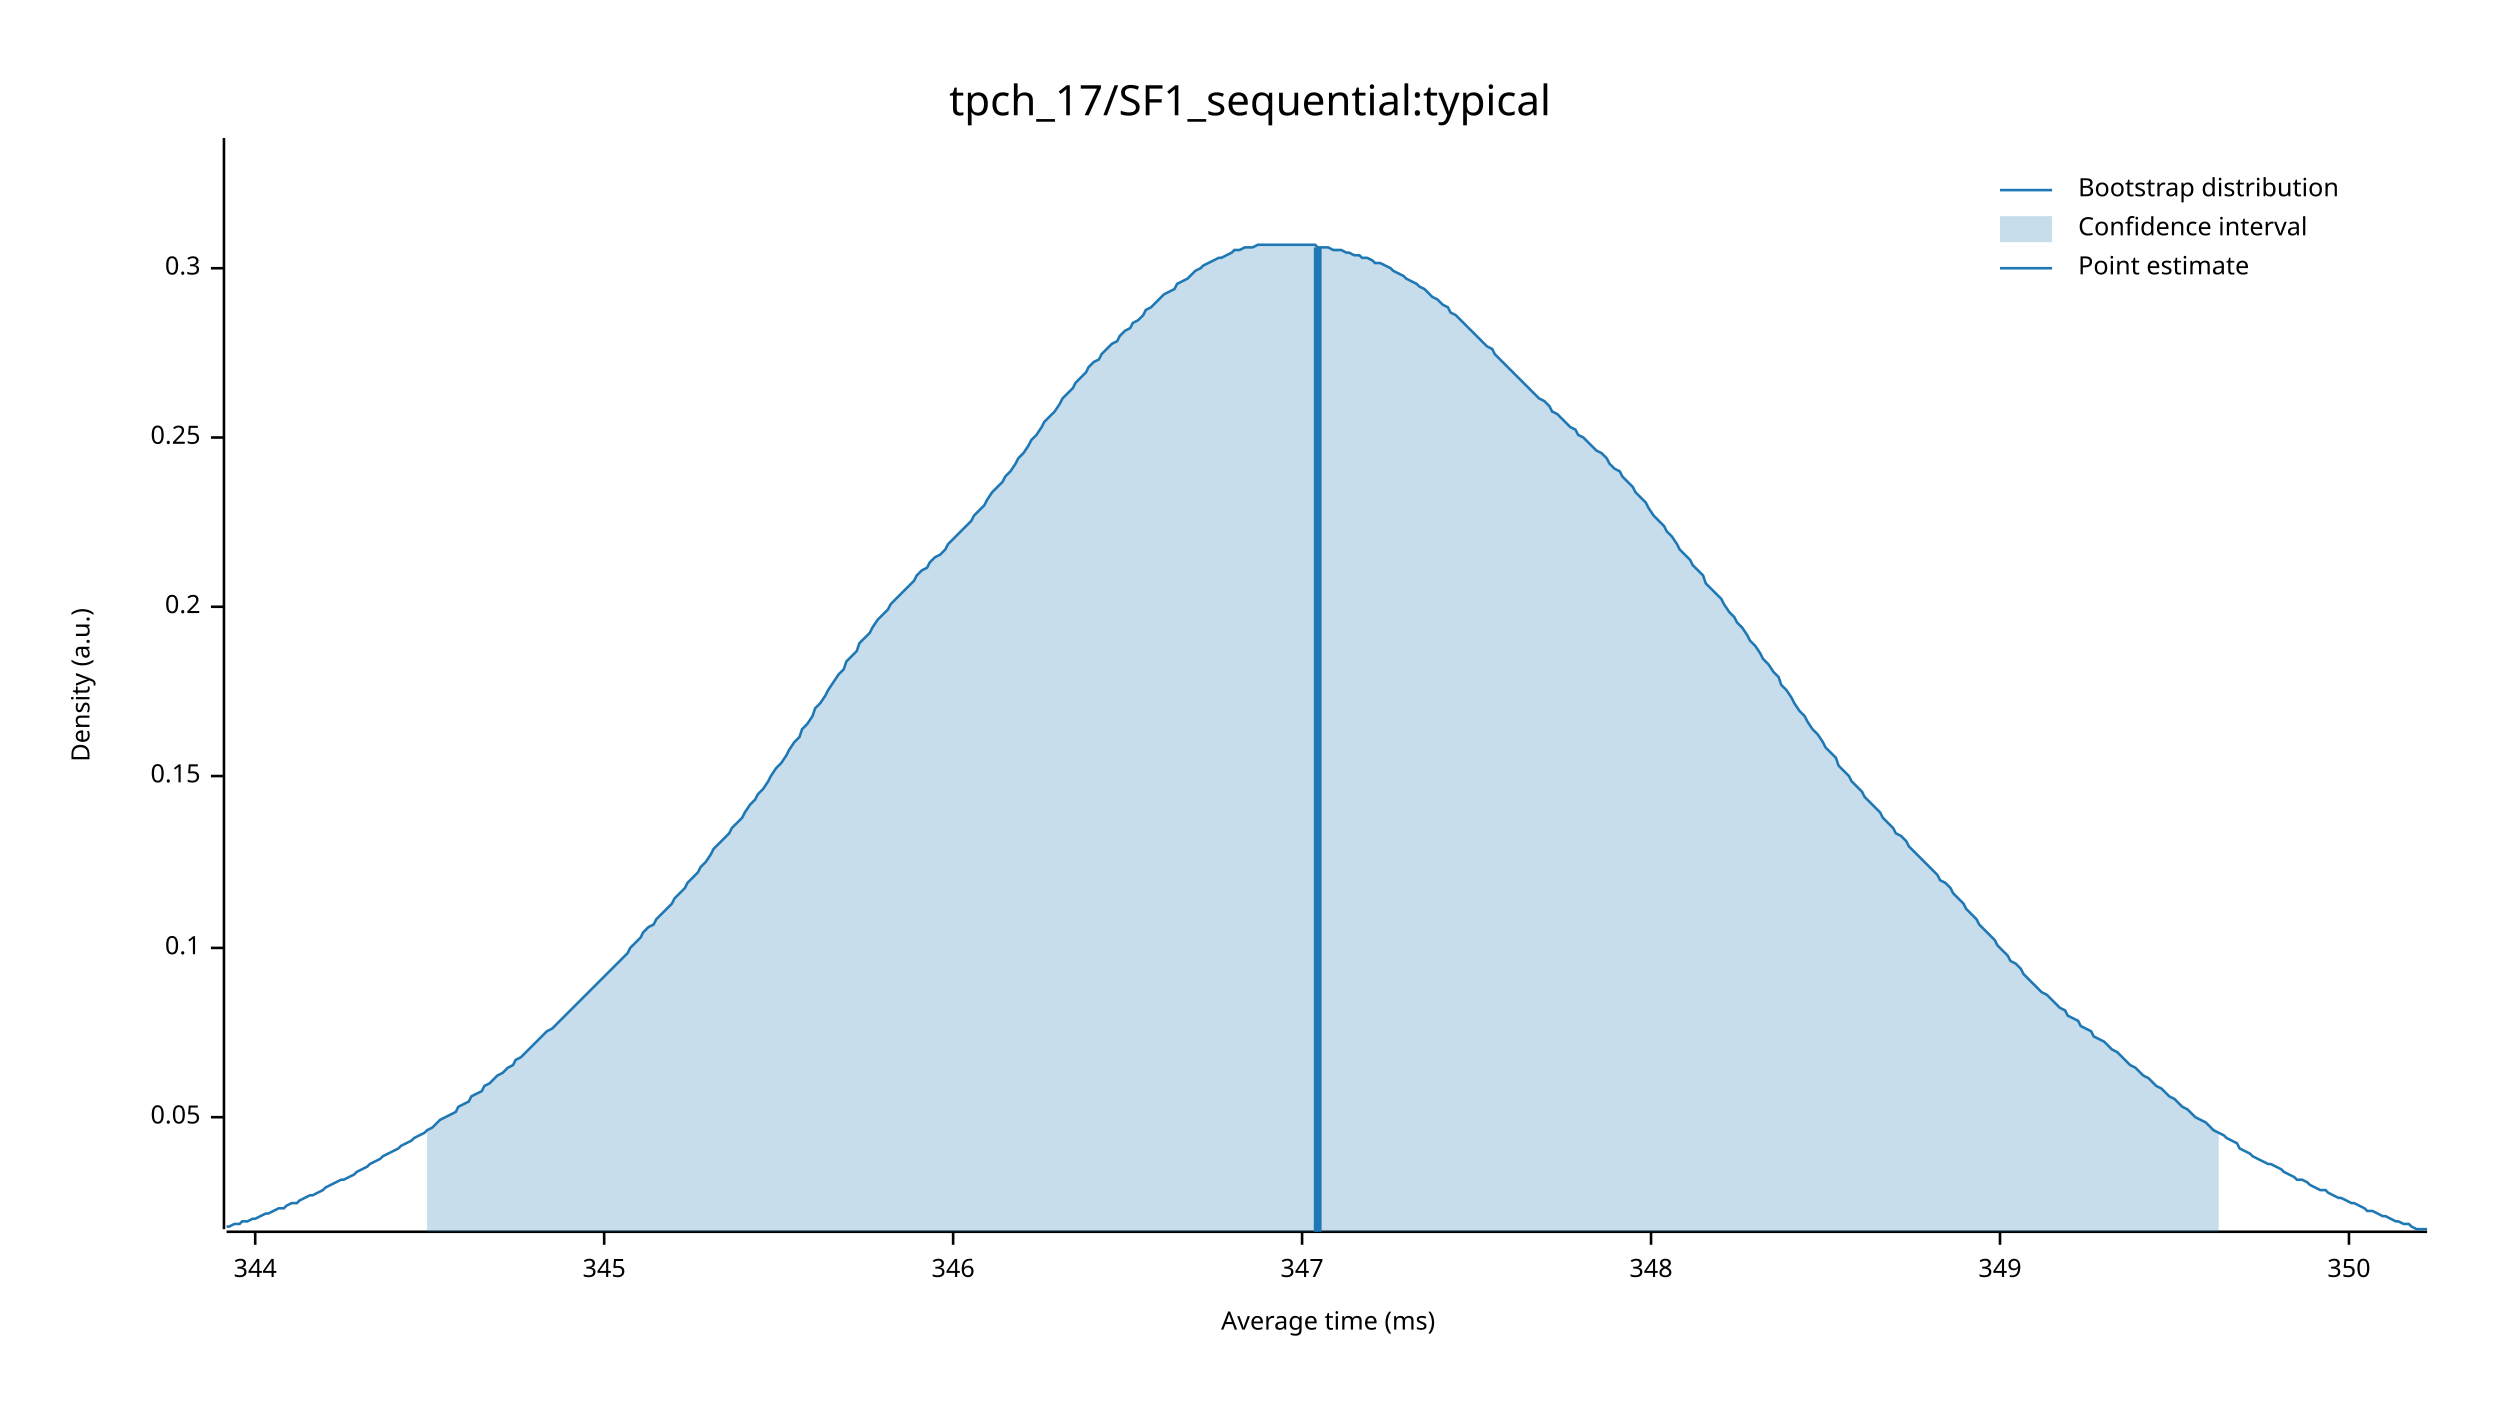
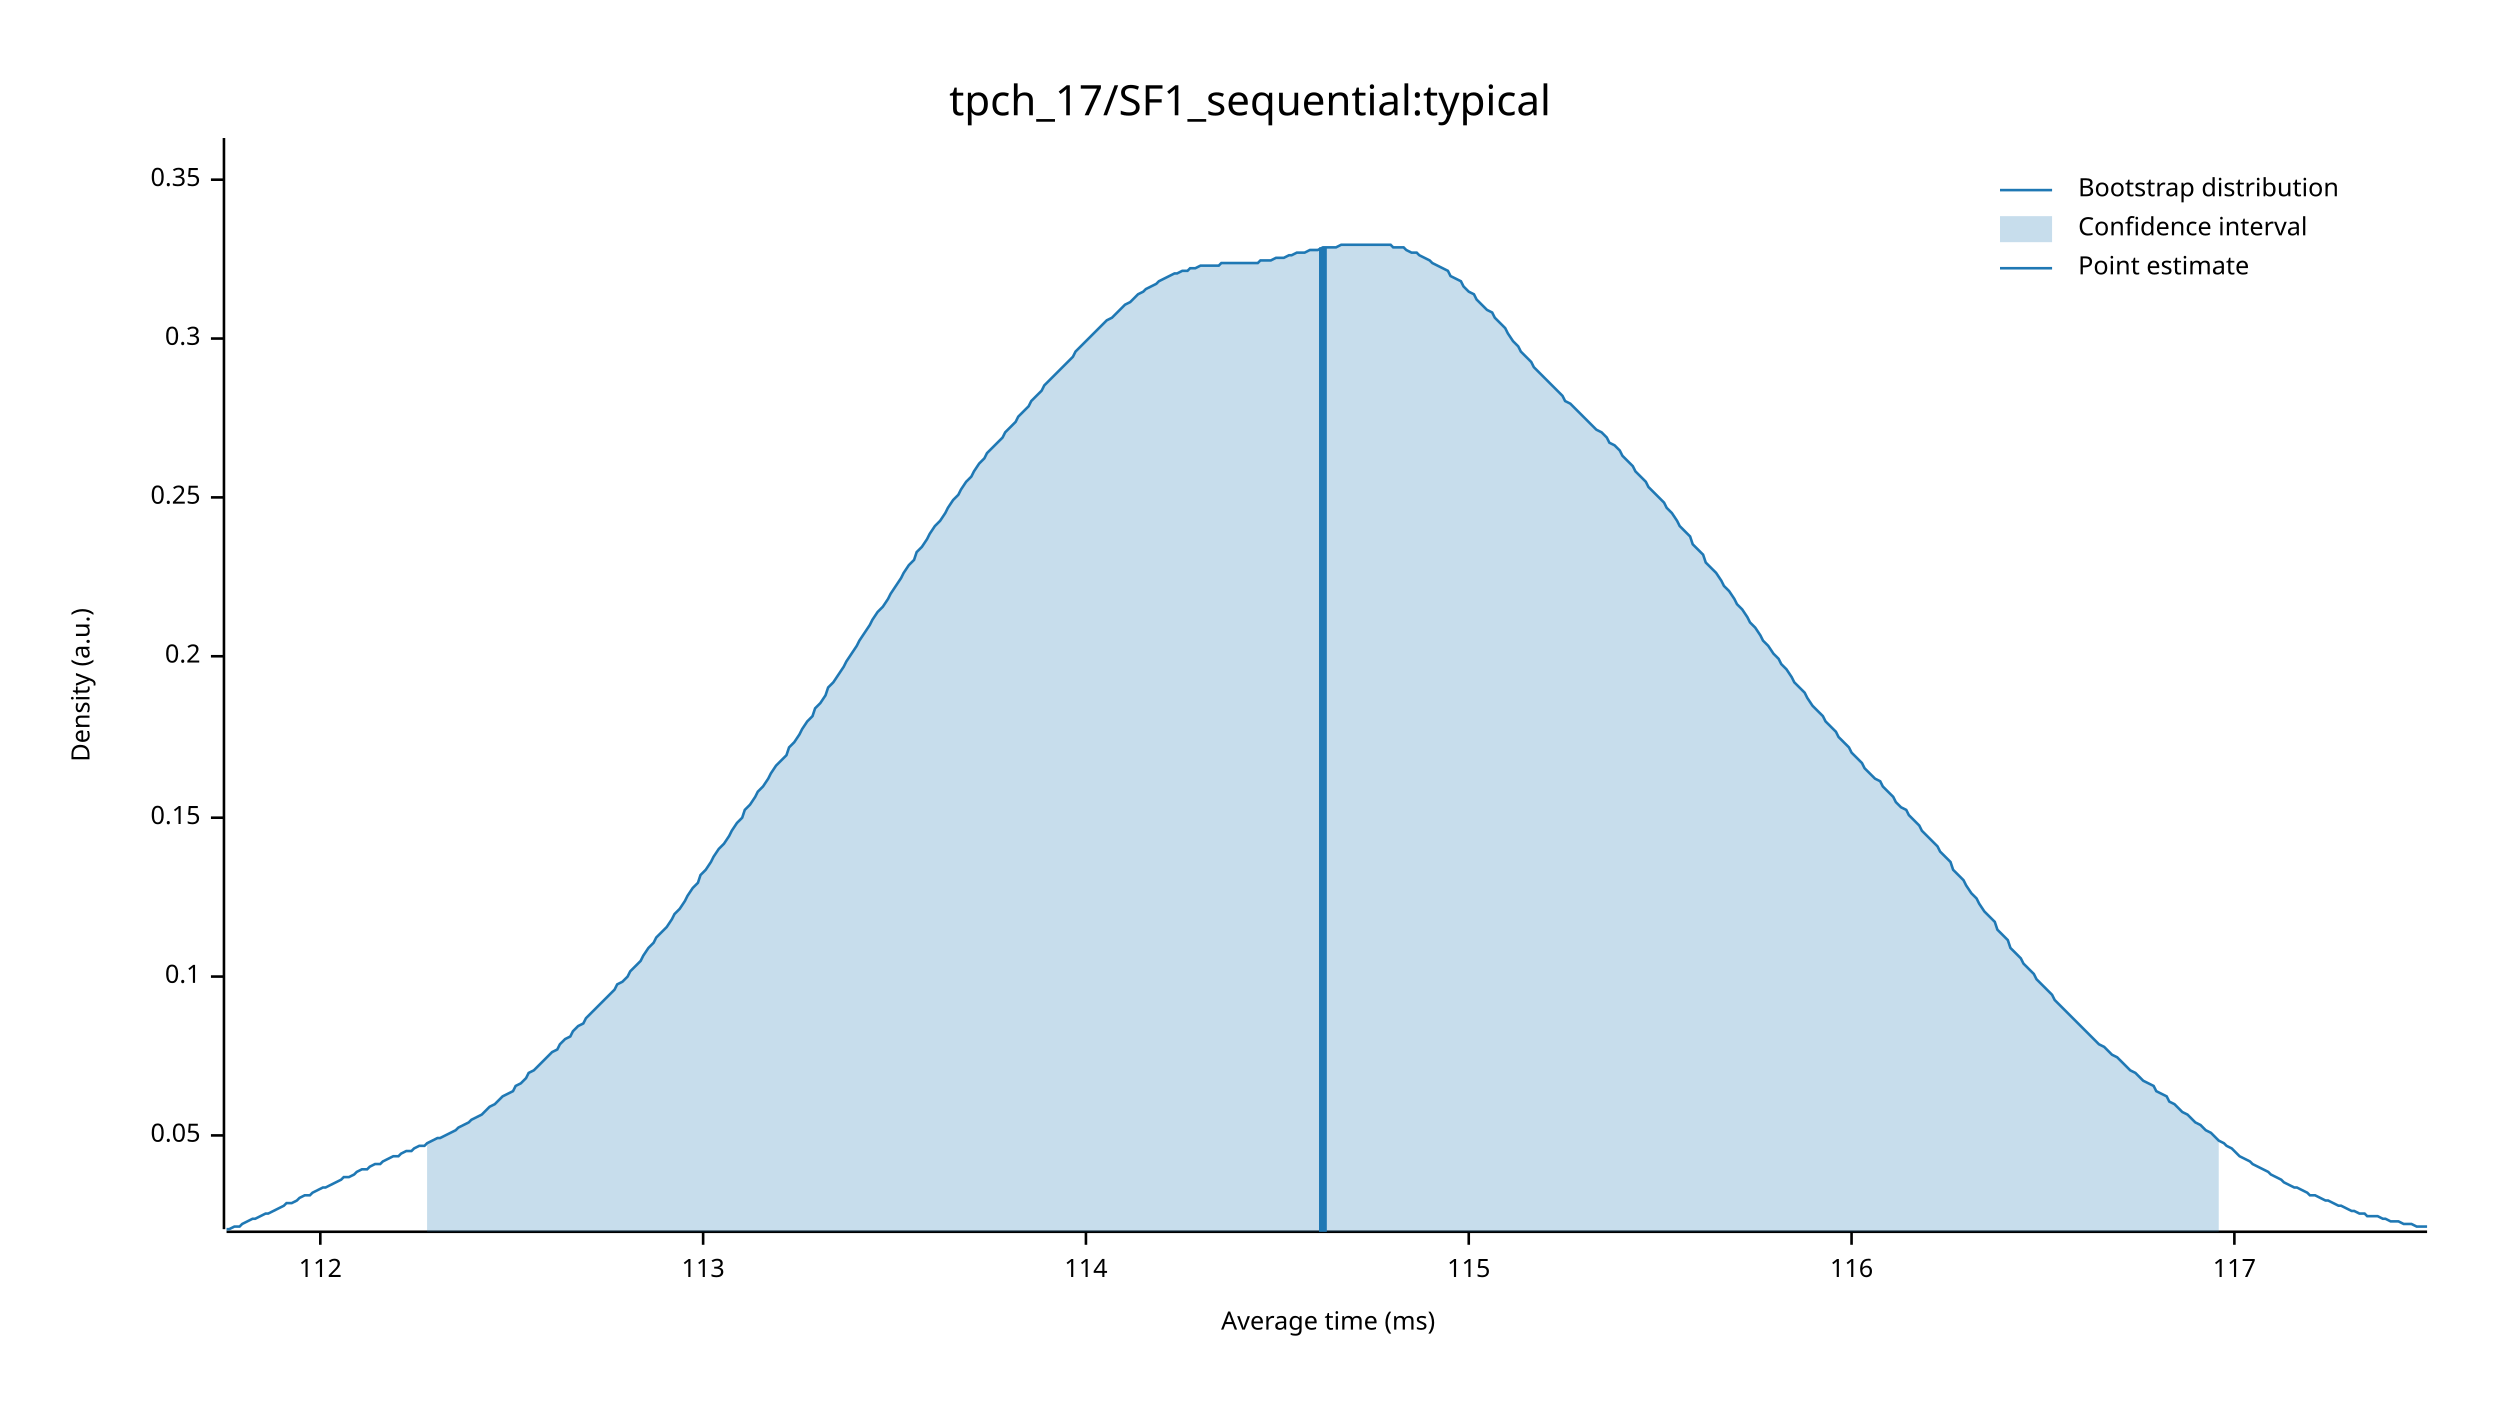
<svg xmlns="http://www.w3.org/2000/svg" width="960" height="540" viewBox="0 0 960 540">
  <text x="480" y="32" dy="0.76em" text-anchor="middle" font-family="sans-serif" font-size="16.129" opacity="1" fill="#000000">
tpch_17/SF1_sequential:typical
</text>
  <text x="27" y="263" dy="0.76em" text-anchor="middle" font-family="sans-serif" font-size="9.677" opacity="1" fill="#000000" transform="rotate(270, 27, 263)">
Density (a.u.)
</text>
  <text x="510" y="513" dy="-0.5ex" text-anchor="middle" font-family="sans-serif" font-size="9.677" opacity="1" fill="#000000">
Average time (ms)
</text>
  <polyline fill="none" opacity="1" stroke="#000000" stroke-width="1" points="86,53 86,472 " />
-   <text x="77" y="429" dy="0.5ex" text-anchor="end" font-family="sans-serif" font-size="9.677" opacity="1" fill="#000000">
+   <text x="77" y="436" dy="0.5ex" text-anchor="end" font-family="sans-serif" font-size="9.677" opacity="1" fill="#000000">
0.05
</text>
-   <polyline fill="none" opacity="1" stroke="#000000" stroke-width="1" points="81,429 86,429 " />
-   <text x="77" y="364" dy="0.5ex" text-anchor="end" font-family="sans-serif" font-size="9.677" opacity="1" fill="#000000">
+   <polyline fill="none" opacity="1" stroke="#000000" stroke-width="1" points="81,436 86,436 " />
+   <text x="77" y="375" dy="0.5ex" text-anchor="end" font-family="sans-serif" font-size="9.677" opacity="1" fill="#000000">
0.1
</text>
-   <polyline fill="none" opacity="1" stroke="#000000" stroke-width="1" points="81,364 86,364 " />
-   <text x="77" y="298" dy="0.5ex" text-anchor="end" font-family="sans-serif" font-size="9.677" opacity="1" fill="#000000">
+   <polyline fill="none" opacity="1" stroke="#000000" stroke-width="1" points="81,375 86,375 " />
+   <text x="77" y="314" dy="0.5ex" text-anchor="end" font-family="sans-serif" font-size="9.677" opacity="1" fill="#000000">
0.15
</text>
-   <polyline fill="none" opacity="1" stroke="#000000" stroke-width="1" points="81,298 86,298 " />
-   <text x="77" y="233" dy="0.5ex" text-anchor="end" font-family="sans-serif" font-size="9.677" opacity="1" fill="#000000">
+   <polyline fill="none" opacity="1" stroke="#000000" stroke-width="1" points="81,314 86,314 " />
+   <text x="77" y="252" dy="0.5ex" text-anchor="end" font-family="sans-serif" font-size="9.677" opacity="1" fill="#000000">
0.2
</text>
-   <polyline fill="none" opacity="1" stroke="#000000" stroke-width="1" points="81,233 86,233 " />
-   <text x="77" y="168" dy="0.5ex" text-anchor="end" font-family="sans-serif" font-size="9.677" opacity="1" fill="#000000">
+   <polyline fill="none" opacity="1" stroke="#000000" stroke-width="1" points="81,252 86,252 " />
+   <text x="77" y="191" dy="0.5ex" text-anchor="end" font-family="sans-serif" font-size="9.677" opacity="1" fill="#000000">
0.25
</text>
-   <polyline fill="none" opacity="1" stroke="#000000" stroke-width="1" points="81,168 86,168 " />
-   <text x="77" y="103" dy="0.5ex" text-anchor="end" font-family="sans-serif" font-size="9.677" opacity="1" fill="#000000">
+   <polyline fill="none" opacity="1" stroke="#000000" stroke-width="1" points="81,191 86,191 " />
+   <text x="77" y="130" dy="0.5ex" text-anchor="end" font-family="sans-serif" font-size="9.677" opacity="1" fill="#000000">
0.3
</text>
-   <polyline fill="none" opacity="1" stroke="#000000" stroke-width="1" points="81,103 86,103 " />
+   <polyline fill="none" opacity="1" stroke="#000000" stroke-width="1" points="81,130 86,130 " />
+   <text x="77" y="69" dy="0.5ex" text-anchor="end" font-family="sans-serif" font-size="9.677" opacity="1" fill="#000000">
+ 0.35
+ </text>
+   <polyline fill="none" opacity="1" stroke="#000000" stroke-width="1" points="81,69 86,69 " />
  <polyline fill="none" opacity="1" stroke="#000000" stroke-width="1" points="87,473 932,473 " />
-   <text x="98" y="483" dy="0.76em" text-anchor="middle" font-family="sans-serif" font-size="9.677" opacity="1" fill="#000000">
- 344
+   <text x="123" y="483" dy="0.76em" text-anchor="middle" font-family="sans-serif" font-size="9.677" opacity="1" fill="#000000">
+ 112
</text>
-   <polyline fill="none" opacity="1" stroke="#000000" stroke-width="1" points="98,473 98,478 " />
-   <text x="232" y="483" dy="0.76em" text-anchor="middle" font-family="sans-serif" font-size="9.677" opacity="1" fill="#000000">
- 345
+   <polyline fill="none" opacity="1" stroke="#000000" stroke-width="1" points="123,473 123,478 " />
+   <text x="270" y="483" dy="0.76em" text-anchor="middle" font-family="sans-serif" font-size="9.677" opacity="1" fill="#000000">
+ 113
</text>
-   <polyline fill="none" opacity="1" stroke="#000000" stroke-width="1" points="232,473 232,478 " />
-   <text x="366" y="483" dy="0.76em" text-anchor="middle" font-family="sans-serif" font-size="9.677" opacity="1" fill="#000000">
- 346
+   <polyline fill="none" opacity="1" stroke="#000000" stroke-width="1" points="270,473 270,478 " />
+   <text x="417" y="483" dy="0.76em" text-anchor="middle" font-family="sans-serif" font-size="9.677" opacity="1" fill="#000000">
+ 114
</text>
-   <polyline fill="none" opacity="1" stroke="#000000" stroke-width="1" points="366,473 366,478 " />
-   <text x="500" y="483" dy="0.76em" text-anchor="middle" font-family="sans-serif" font-size="9.677" opacity="1" fill="#000000">
- 347
+   <polyline fill="none" opacity="1" stroke="#000000" stroke-width="1" points="417,473 417,478 " />
+   <text x="564" y="483" dy="0.76em" text-anchor="middle" font-family="sans-serif" font-size="9.677" opacity="1" fill="#000000">
+ 115
</text>
-   <polyline fill="none" opacity="1" stroke="#000000" stroke-width="1" points="500,473 500,478 " />
-   <text x="634" y="483" dy="0.76em" text-anchor="middle" font-family="sans-serif" font-size="9.677" opacity="1" fill="#000000">
- 348
+   <polyline fill="none" opacity="1" stroke="#000000" stroke-width="1" points="564,473 564,478 " />
+   <text x="711" y="483" dy="0.76em" text-anchor="middle" font-family="sans-serif" font-size="9.677" opacity="1" fill="#000000">
+ 116
</text>
-   <polyline fill="none" opacity="1" stroke="#000000" stroke-width="1" points="634,473 634,478 " />
-   <text x="768" y="483" dy="0.76em" text-anchor="middle" font-family="sans-serif" font-size="9.677" opacity="1" fill="#000000">
- 349
+   <polyline fill="none" opacity="1" stroke="#000000" stroke-width="1" points="711,473 711,478 " />
+   <text x="858" y="483" dy="0.76em" text-anchor="middle" font-family="sans-serif" font-size="9.677" opacity="1" fill="#000000">
+ 117
</text>
-   <polyline fill="none" opacity="1" stroke="#000000" stroke-width="1" points="768,473 768,478 " />
-   <text x="902" y="483" dy="0.76em" text-anchor="middle" font-family="sans-serif" font-size="9.677" opacity="1" fill="#000000">
- 350
- </text>
-   <polyline fill="none" opacity="1" stroke="#000000" stroke-width="1" points="902,473 902,478 " />
-   <polyline fill="none" opacity="1" stroke="#1F78B4" stroke-width="1" points="87,471 88,471 90,470 92,470 93,469 95,469 97,468 98,468 100,467 102,466 103,466 105,465 107,464 109,464 110,463 112,462 114,462 115,461 117,460 119,459 120,459 122,458 124,457 125,456 127,455 129,454 131,453 132,453 134,452 136,451 137,450 139,449 141,448 142,447 144,446 146,445 147,444 149,443 151,442 153,441 154,440 156,439 158,438 159,437 161,436 163,435 164,434 166,433 168,431 169,430 171,429 173,428 175,427 176,425 178,424 180,423 181,421 183,420 185,419 186,417 188,416 190,414 191,413 193,412 195,410 197,409 198,407 200,406 202,404 203,403 205,401 207,399 208,398 210,396 212,395 214,393 215,392 217,390 219,388 220,387 222,385 224,383 225,382 227,380 229,378 230,377 232,375 234,373 236,371 237,370 239,368 241,366 242,364 244,362 246,360 247,358 249,356 251,355 252,353 254,351 256,349 258,347 259,345 261,343 263,341 264,339 266,337 268,335 269,333 271,331 273,328 274,326 276,324 278,322 280,320 281,318 283,316 285,314 286,312 288,309 290,307 291,305 293,303 295,300 296,298 298,295 300,293 302,290 303,288 305,285 307,283 308,280 310,278 312,275 313,272 315,270 317,267 318,265 320,262 322,259 324,257 325,254 327,252 329,250 330,247 332,245 334,243 335,241 337,238 339,236 341,234 342,232 344,230 346,228 347,227 349,225 351,223 352,221 354,219 356,218 357,216 359,214 361,213 363,211 364,209 366,207 368,205 369,204 371,202 373,200 374,198 376,196 378,194 379,192 381,189 383,187 385,185 386,183 388,181 390,178 391,176 393,174 395,171 396,169 398,167 400,164 401,162 403,160 405,158 407,155 408,153 410,151 412,149 413,147 415,145 417,143 418,141 420,139 422,138 423,136 425,134 427,132 429,131 430,129 432,127 434,126 435,124 437,123 439,121 440,119 442,118 444,116 445,115 447,113 449,112 451,111 452,109 454,108 456,107 457,106 459,104 461,103 462,102 464,101 466,100 468,99 469,99 471,98 473,97 474,96 476,96 478,95 479,95 481,95 483,94 484,94 486,94 488,94 490,94 491,94 493,94 495,94 496,94 498,94 500,94 501,94 503,94 505,94 506,95 508,95 510,95 512,96 513,96 515,96 517,97 518,97 520,98 522,98 523,99 525,99 527,100 528,101 530,101 532,102 534,103 535,104 537,105 539,106 540,107 542,108 544,109 545,110 547,111 549,113 550,114 552,115 554,117 556,118 557,120 559,121 561,123 562,124 564,126 566,128 567,129 569,131 571,133 573,134 574,136 576,138 578,140 579,141 581,143 583,145 584,146 586,148 588,150 589,151 591,153 593,154 595,156 596,158 598,159 600,161 601,162 603,164 605,165 606,167 608,168 610,170 611,171 613,173 615,174 617,176 618,178 620,180 622,181 623,183 625,185 627,187 628,189 630,191 632,193 633,195 635,198 637,200 639,202 640,204 642,206 644,209 645,211 647,213 649,215 650,217 652,219 654,221 655,224 657,226 659,228 661,230 662,232 664,235 666,237 667,239 669,241 671,244 672,246 674,248 676,251 677,253 679,255 681,258 683,260 684,263 686,265 688,268 689,270 691,273 693,275 694,277 696,280 698,282 700,285 701,287 703,289 705,291 706,294 708,296 710,298 711,300 713,302 715,304 716,306 718,308 720,310 722,312 723,314 725,316 727,318 728,320 730,321 732,323 733,325 735,327 737,329 738,330 740,332 742,334 744,336 745,338 747,339 749,341 750,343 752,345 754,347 755,349 757,351 759,353 760,355 762,357 764,359 766,361 767,363 769,365 771,367 772,369 774,370 776,372 777,374 779,376 781,378 782,379 784,381 786,382 788,384 789,385 791,387 793,388 794,390 796,391 798,392 799,394 801,395 803,396 804,398 806,399 808,400 810,402 811,403 813,404 815,406 816,407 818,409 820,410 821,411 823,413 825,414 827,416 828,417 830,418 832,420 833,421 835,422 837,424 838,425 840,426 842,428 843,429 845,430 847,431 849,433 850,434 852,435 854,436 855,437 857,438 859,439 860,441 862,442 864,443 865,444 867,445 869,446 871,447 872,447 874,448 876,449 877,450 879,451 881,452 882,453 884,453 886,454 887,455 889,456 891,457 893,457 894,458 896,459 898,460 899,460 901,461 903,462 904,462 906,463 908,464 909,465 911,465 913,466 915,467 916,467 918,468 920,469 921,469 923,470 925,470 926,471 928,472 930,472 932,472 " />
-   <polygon opacity="0.25" fill="#1F78B4" points="164,434 166,433 168,431 169,430 171,429 173,428 175,427 176,425 178,424 180,423 181,421 183,420 185,419 186,417 188,416 190,414 191,413 193,412 195,410 197,409 198,407 200,406 202,404 203,403 205,401 207,399 208,398 210,396 212,395 214,393 215,392 217,390 219,388 220,387 222,385 224,383 225,382 227,380 229,378 230,377 232,375 234,373 236,371 237,370 239,368 241,366 242,364 244,362 246,360 247,358 249,356 251,355 252,353 254,351 256,349 258,347 259,345 261,343 263,341 264,339 266,337 268,335 269,333 271,331 273,328 274,326 276,324 278,322 280,320 281,318 283,316 285,314 286,312 288,309 290,307 291,305 293,303 295,300 296,298 298,295 300,293 302,290 303,288 305,285 307,283 308,280 310,278 312,275 313,272 315,270 317,267 318,265 320,262 322,259 324,257 325,254 327,252 329,250 330,247 332,245 334,243 335,241 337,238 339,236 341,234 342,232 344,230 346,228 347,227 349,225 351,223 352,221 354,219 356,218 357,216 359,214 361,213 363,211 364,209 366,207 368,205 369,204 371,202 373,200 374,198 376,196 378,194 379,192 381,189 383,187 385,185 386,183 388,181 390,178 391,176 393,174 395,171 396,169 398,167 400,164 401,162 403,160 405,158 407,155 408,153 410,151 412,149 413,147 415,145 417,143 418,141 420,139 422,138 423,136 425,134 427,132 429,131 430,129 432,127 434,126 435,124 437,123 439,121 440,119 442,118 444,116 445,115 447,113 449,112 451,111 452,109 454,108 456,107 457,106 459,104 461,103 462,102 464,101 466,100 468,99 469,99 471,98 473,97 474,96 476,96 478,95 479,95 481,95 483,94 484,94 486,94 488,94 490,94 491,94 493,94 495,94 496,94 498,94 500,94 501,94 503,94 505,94 506,95 508,95 510,95 512,96 513,96 515,96 517,97 518,97 520,98 522,98 523,99 525,99 527,100 528,101 530,101 532,102 534,103 535,104 537,105 539,106 540,107 542,108 544,109 545,110 547,111 549,113 550,114 552,115 554,117 556,118 557,120 559,121 561,123 562,124 564,126 566,128 567,129 569,131 571,133 573,134 574,136 576,138 578,140 579,141 581,143 583,145 584,146 586,148 588,150 589,151 591,153 593,154 595,156 596,158 598,159 600,161 601,162 603,164 605,165 606,167 608,168 610,170 611,171 613,173 615,174 617,176 618,178 620,180 622,181 623,183 625,185 627,187 628,189 630,191 632,193 633,195 635,198 637,200 639,202 640,204 642,206 644,209 645,211 647,213 649,215 650,217 652,219 654,221 655,224 657,226 659,228 661,230 662,232 664,235 666,237 667,239 669,241 671,244 672,246 674,248 676,251 677,253 679,255 681,258 683,260 684,263 686,265 688,268 689,270 691,273 693,275 694,277 696,280 698,282 700,285 701,287 703,289 705,291 706,294 708,296 710,298 711,300 713,302 715,304 716,306 718,308 720,310 722,312 723,314 725,316 727,318 728,320 730,321 732,323 733,325 735,327 737,329 738,330 740,332 742,334 744,336 745,338 747,339 749,341 750,343 752,345 754,347 755,349 757,351 759,353 760,355 762,357 764,359 766,361 767,363 769,365 771,367 772,369 774,370 776,372 777,374 779,376 781,378 782,379 784,381 786,382 788,384 789,385 791,387 793,388 794,390 796,391 798,392 799,394 801,395 803,396 804,398 806,399 808,400 810,402 811,403 813,404 815,406 816,407 818,409 820,410 821,411 823,413 825,414 827,416 828,417 830,418 832,420 833,421 835,422 837,424 838,425 840,426 842,428 843,429 845,430 847,431 849,433 850,434 852,435 852,473 164,473 " />
-   <polyline fill="none" opacity="1" stroke="#1F78B4" stroke-width="3" points="506,473 506,95 " />
+   <polyline fill="none" opacity="1" stroke="#000000" stroke-width="1" points="858,473 858,478 " />
+   <polyline fill="none" opacity="1" stroke="#1F78B4" stroke-width="1" points="87,472 88,472 90,471 92,471 93,470 95,469 97,468 98,468 100,467 102,466 103,466 105,465 107,464 109,463 110,462 112,462 114,461 115,460 117,459 119,459 120,458 122,457 124,456 125,456 127,455 129,454 131,453 132,452 134,452 136,451 137,450 139,449 141,449 142,448 144,447 146,447 147,446 149,445 151,444 153,444 154,443 156,442 158,442 159,441 161,440 163,440 164,439 166,438 168,437 169,437 171,436 173,435 175,434 176,433 178,432 180,431 181,430 183,429 185,428 186,427 188,425 190,424 191,423 193,421 195,420 197,419 198,417 200,416 202,414 203,412 205,411 207,409 208,408 210,406 212,404 214,403 215,401 217,399 219,398 220,396 222,394 224,393 225,391 227,389 229,387 230,386 232,384 234,382 236,380 237,378 239,377 241,375 242,373 244,371 246,369 247,367 249,364 251,362 252,360 254,358 256,356 258,353 259,351 261,349 263,346 264,344 266,341 268,339 269,336 271,334 273,331 274,329 276,326 278,324 280,321 281,319 283,316 285,314 286,311 288,309 290,306 291,304 293,302 295,299 296,297 298,294 300,292 302,290 303,287 305,285 307,282 308,280 310,277 312,275 313,272 315,270 317,267 318,264 320,262 322,259 324,256 325,254 327,251 329,248 330,246 332,243 334,240 335,238 337,235 339,233 341,230 342,228 344,225 346,222 347,220 349,217 351,215 352,212 354,210 356,207 357,205 359,202 361,200 363,197 364,195 366,192 368,190 369,188 371,185 373,183 374,181 376,178 378,176 379,174 381,172 383,170 385,168 386,166 388,164 390,162 391,160 393,158 395,156 396,154 398,152 400,150 401,148 403,146 405,144 407,142 408,141 410,139 412,137 413,135 415,133 417,131 418,130 420,128 422,126 423,125 425,123 427,122 429,120 430,119 432,117 434,116 435,115 437,113 439,112 440,111 442,110 444,109 445,108 447,107 449,106 451,105 452,105 454,104 456,104 457,103 459,103 461,102 462,102 464,102 466,102 468,102 469,101 471,101 473,101 474,101 476,101 478,101 479,101 481,101 483,101 484,100 486,100 488,100 490,99 491,99 493,99 495,98 496,98 498,97 500,97 501,97 503,96 505,96 506,96 508,95 510,95 512,95 513,95 515,94 517,94 518,94 520,94 522,94 523,94 525,94 527,94 528,94 530,94 532,94 534,94 535,95 537,95 539,95 540,96 542,97 544,97 545,98 547,99 549,100 550,101 552,102 554,103 556,104 557,106 559,107 561,108 562,110 564,112 566,113 567,115 569,117 571,119 573,120 574,122 576,124 578,126 579,128 581,131 583,133 584,135 586,137 588,139 589,141 591,143 593,145 595,147 596,148 598,150 600,152 601,154 603,155 605,157 606,158 608,160 610,162 611,163 613,165 615,166 617,168 618,170 620,171 622,173 623,175 625,177 627,179 628,181 630,183 632,185 633,187 635,189 637,191 639,193 640,195 642,197 644,200 645,202 647,204 649,206 650,209 652,211 654,213 655,216 657,218 659,220 661,223 662,225 664,227 666,230 667,232 669,234 671,237 672,239 674,241 676,244 677,246 679,248 681,251 683,253 684,255 686,257 688,260 689,262 691,264 693,266 694,268 696,271 698,273 700,275 701,277 703,279 705,281 706,283 708,285 710,287 711,289 713,291 715,293 716,295 718,297 720,299 722,300 723,302 725,304 727,306 728,308 730,310 732,311 733,313 735,315 737,317 738,319 740,321 742,323 744,325 745,327 747,329 749,331 750,334 752,336 754,338 755,340 757,343 759,345 760,347 762,350 764,352 766,354 767,357 769,359 771,361 772,364 774,366 776,368 777,370 779,372 781,374 782,376 784,378 786,380 788,382 789,384 791,386 793,388 794,389 796,391 798,393 799,394 801,396 803,398 804,399 806,401 808,402 810,404 811,405 813,406 815,408 816,409 818,411 820,412 821,413 823,415 825,416 827,417 828,419 830,420 832,421 833,423 835,424 837,426 838,427 840,428 842,430 843,431 845,432 847,434 849,435 850,436 852,438 854,439 855,440 857,441 859,443 860,444 862,445 864,446 865,447 867,448 869,449 871,450 872,451 874,452 876,453 877,454 879,455 881,456 882,456 884,457 886,458 887,459 889,459 891,460 893,461 894,461 896,462 898,463 899,463 901,464 903,465 904,465 906,466 908,466 909,467 911,467 913,467 915,468 916,468 918,469 920,469 921,469 923,470 925,470 926,470 928,471 930,471 932,471 " />
+   <polygon opacity="0.25" fill="#1F78B4" points="164,439 166,438 168,437 169,437 171,436 173,435 175,434 176,433 178,432 180,431 181,430 183,429 185,428 186,427 188,425 190,424 191,423 193,421 195,420 197,419 198,417 200,416 202,414 203,412 205,411 207,409 208,408 210,406 212,404 214,403 215,401 217,399 219,398 220,396 222,394 224,393 225,391 227,389 229,387 230,386 232,384 234,382 236,380 237,378 239,377 241,375 242,373 244,371 246,369 247,367 249,364 251,362 252,360 254,358 256,356 258,353 259,351 261,349 263,346 264,344 266,341 268,339 269,336 271,334 273,331 274,329 276,326 278,324 280,321 281,319 283,316 285,314 286,311 288,309 290,306 291,304 293,302 295,299 296,297 298,294 300,292 302,290 303,287 305,285 307,282 308,280 310,277 312,275 313,272 315,270 317,267 318,264 320,262 322,259 324,256 325,254 327,251 329,248 330,246 332,243 334,240 335,238 337,235 339,233 341,230 342,228 344,225 346,222 347,220 349,217 351,215 352,212 354,210 356,207 357,205 359,202 361,200 363,197 364,195 366,192 368,190 369,188 371,185 373,183 374,181 376,178 378,176 379,174 381,172 383,170 385,168 386,166 388,164 390,162 391,160 393,158 395,156 396,154 398,152 400,150 401,148 403,146 405,144 407,142 408,141 410,139 412,137 413,135 415,133 417,131 418,130 420,128 422,126 423,125 425,123 427,122 429,120 430,119 432,117 434,116 435,115 437,113 439,112 440,111 442,110 444,109 445,108 447,107 449,106 451,105 452,105 454,104 456,104 457,103 459,103 461,102 462,102 464,102 466,102 468,102 469,101 471,101 473,101 474,101 476,101 478,101 479,101 481,101 483,101 484,100 486,100 488,100 490,99 491,99 493,99 495,98 496,98 498,97 500,97 501,97 503,96 505,96 506,96 508,95 510,95 512,95 513,95 515,94 517,94 518,94 520,94 522,94 523,94 525,94 527,94 528,94 530,94 532,94 534,94 535,95 537,95 539,95 540,96 542,97 544,97 545,98 547,99 549,100 550,101 552,102 554,103 556,104 557,106 559,107 561,108 562,110 564,112 566,113 567,115 569,117 571,119 573,120 574,122 576,124 578,126 579,128 581,131 583,133 584,135 586,137 588,139 589,141 591,143 593,145 595,147 596,148 598,150 600,152 601,154 603,155 605,157 606,158 608,160 610,162 611,163 613,165 615,166 617,168 618,170 620,171 622,173 623,175 625,177 627,179 628,181 630,183 632,185 633,187 635,189 637,191 639,193 640,195 642,197 644,200 645,202 647,204 649,206 650,209 652,211 654,213 655,216 657,218 659,220 661,223 662,225 664,227 666,230 667,232 669,234 671,237 672,239 674,241 676,244 677,246 679,248 681,251 683,253 684,255 686,257 688,260 689,262 691,264 693,266 694,268 696,271 698,273 700,275 701,277 703,279 705,281 706,283 708,285 710,287 711,289 713,291 715,293 716,295 718,297 720,299 722,300 723,302 725,304 727,306 728,308 730,310 732,311 733,313 735,315 737,317 738,319 740,321 742,323 744,325 745,327 747,329 749,331 750,334 752,336 754,338 755,340 757,343 759,345 760,347 762,350 764,352 766,354 767,357 769,359 771,361 772,364 774,366 776,368 777,370 779,372 781,374 782,376 784,378 786,380 788,382 789,384 791,386 793,388 794,389 796,391 798,393 799,394 801,396 803,398 804,399 806,401 808,402 810,404 811,405 813,406 815,408 816,409 818,411 820,412 821,413 823,415 825,416 827,417 828,419 830,420 832,421 833,423 835,424 837,426 838,427 840,428 842,430 843,431 845,432 847,434 849,435 850,436 852,438 852,473 164,473 " />
+   <polyline fill="none" opacity="1" stroke="#1F78B4" stroke-width="3" points="508,473 508,95 " />
  <text x="798" y="68" dy="0.76em" text-anchor="start" font-family="sans-serif" font-size="9.677" opacity="1" fill="#000000">
Bootstrap distribution
</text>
  <text x="798" y="83" dy="0.76em" text-anchor="start" font-family="sans-serif" font-size="9.677" opacity="1" fill="#000000">
Confidence interval
</text>
  <text x="798" y="98" dy="0.76em" text-anchor="start" font-family="sans-serif" font-size="9.677" opacity="1" fill="#000000">
Point estimate
</text>
  <polyline fill="none" opacity="1" stroke="#1F78B4" stroke-width="1" points="768,73 788,73 " />
  <rect x="768" y="83" width="20" height="10" opacity="0.25" fill="#1F78B4" stroke="none" />
  <polyline fill="none" opacity="1" stroke="#1F78B4" stroke-width="1" points="768,103 788,103 " />
</svg>
